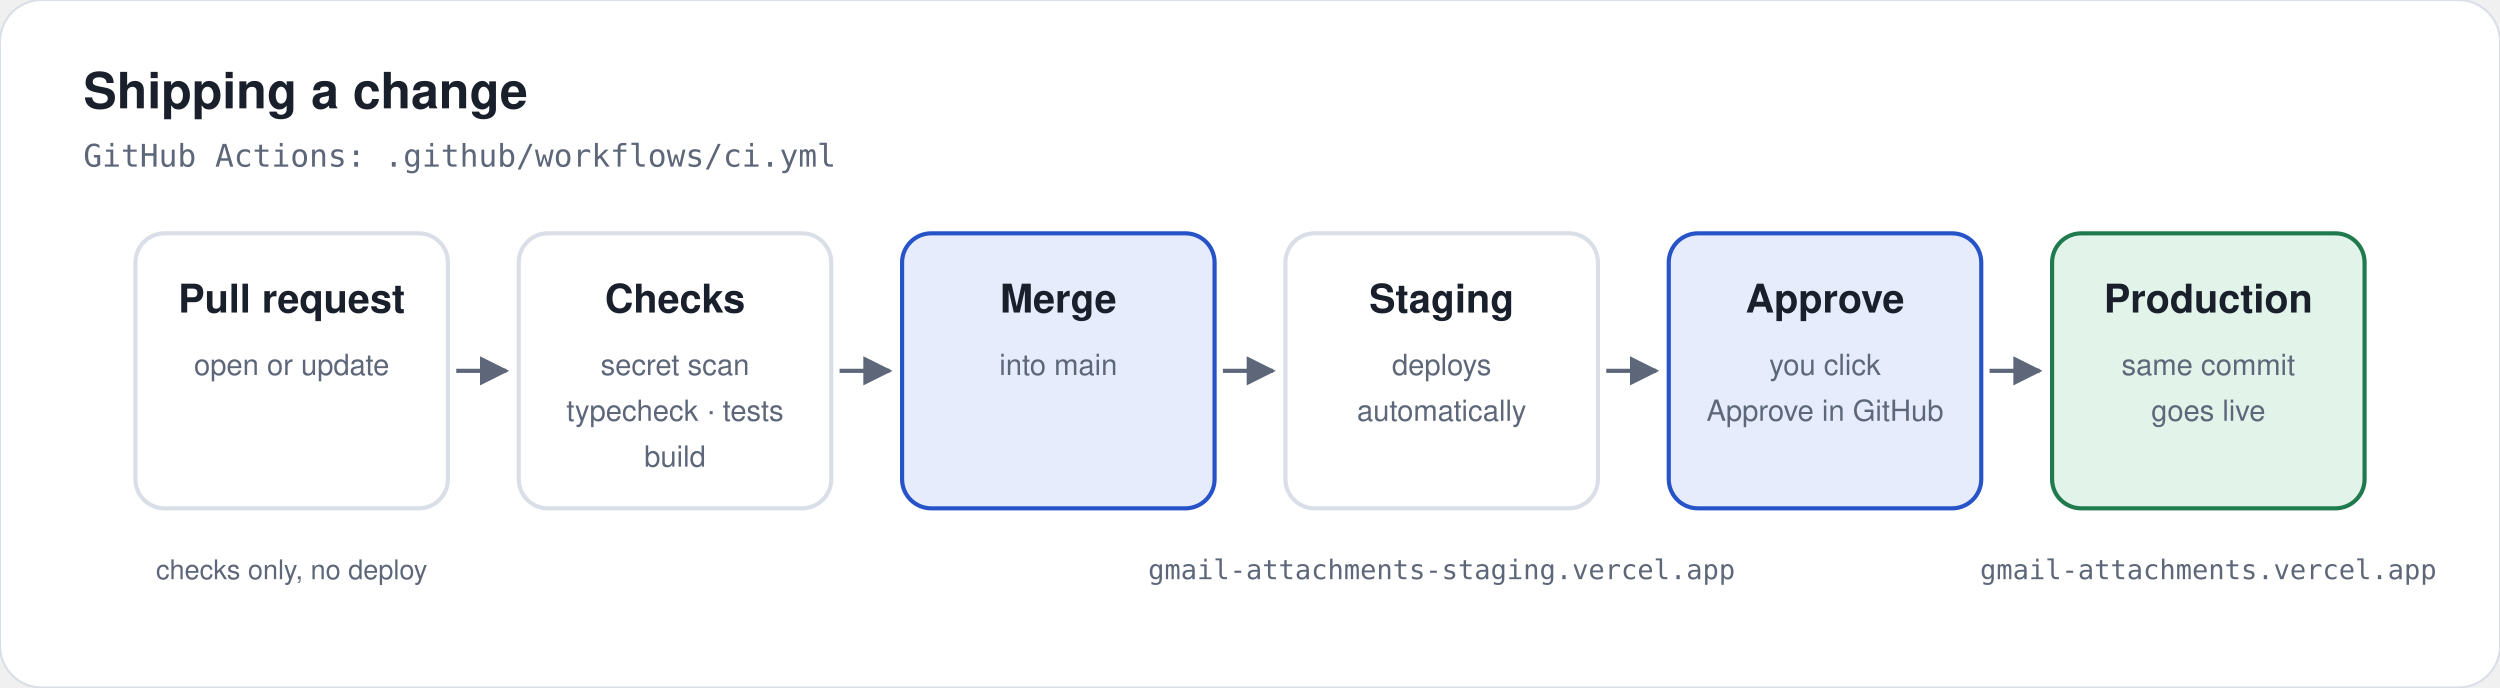
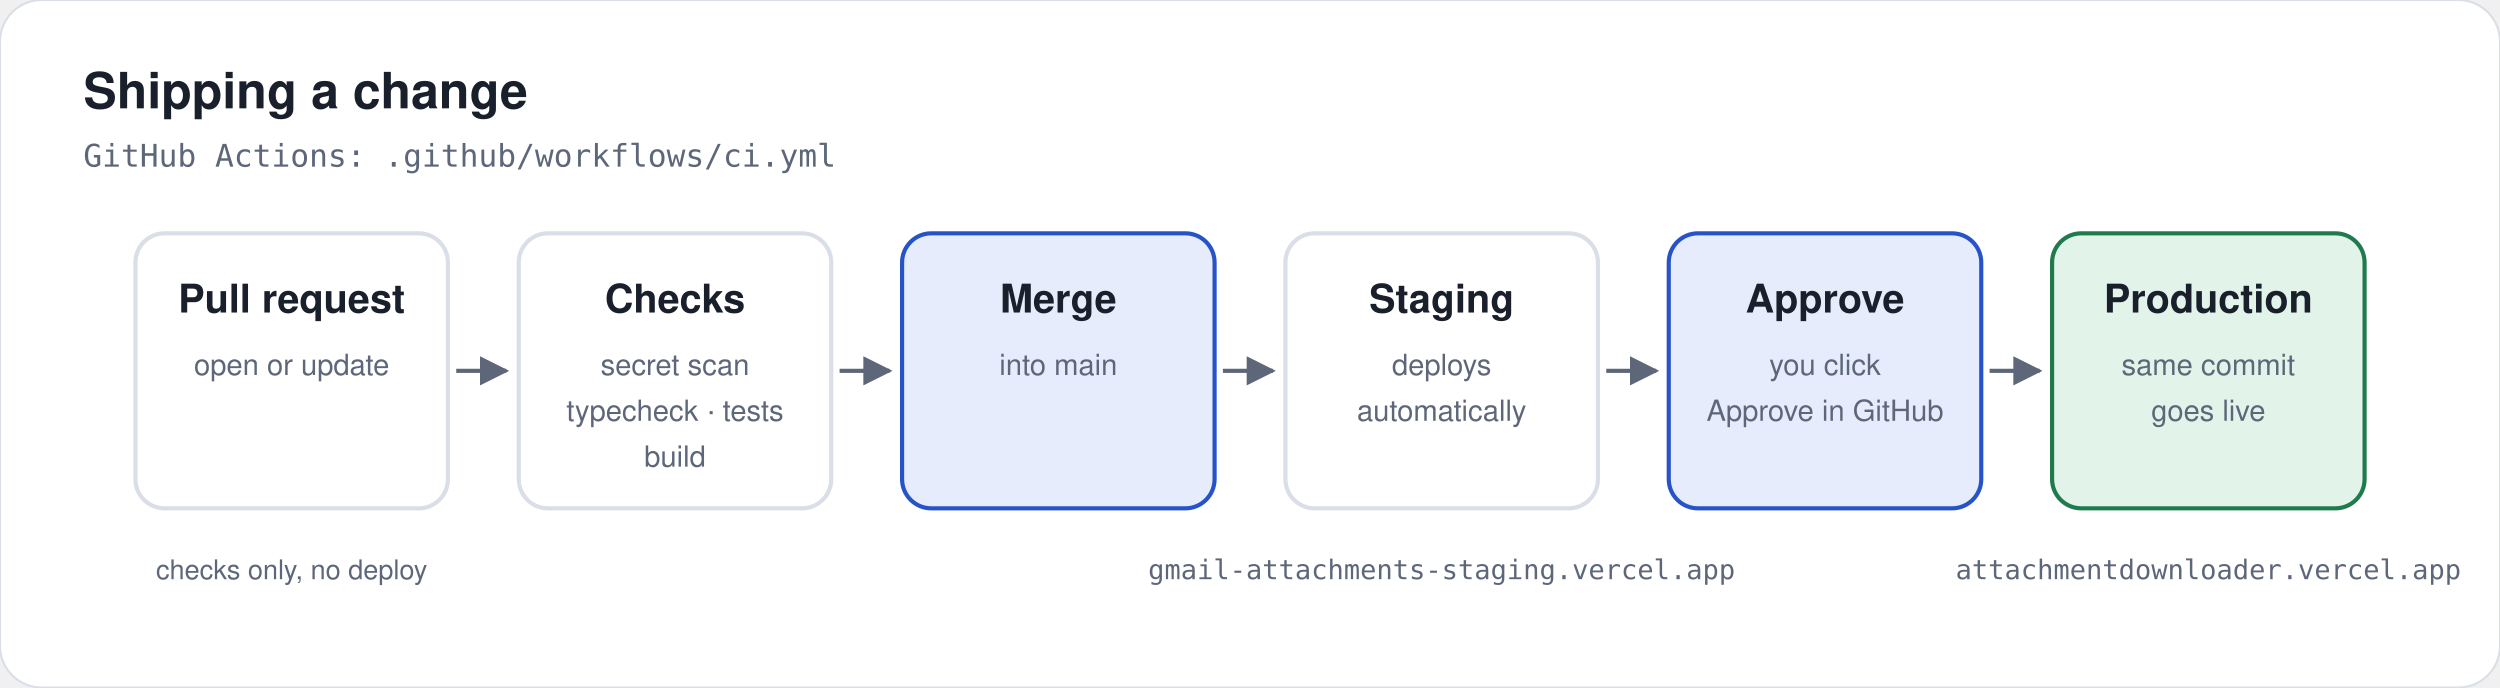
<svg xmlns="http://www.w3.org/2000/svg" width="1200" height="330" viewBox="0 0 1200 330">
  <defs>
    <marker id="a" viewBox="0 0 10 10" refX="9" refY="5" markerWidth="7" markerHeight="7" orient="auto-start-reverse">
      <path d="M0,0 L10,5 L0,10 z" fill="#5d6779" />
    </marker>
  </defs>
  <rect width="1200" height="330" rx="20" fill="#ffffff" stroke="#d9dee7" />
  <text x="40" y="52" font-family="-apple-system, 'Segoe UI', Helvetica, Arial, sans-serif" font-size="24" font-weight="800" fill="#19202c" text-anchor="start">Shipping a change</text>
  <text x="40" y="80" font-family="ui-monospace, SFMono-Regular, Menlo, Consolas, monospace" font-size="15" font-weight="400" fill="#5d6779" text-anchor="start">GitHub Actions: .github/workflows/ci.yml</text>
  <rect x="65.0" y="112" width="150" height="132" rx="14" fill="#ffffff" stroke="#d9dee7" stroke-width="2" />
  <text x="140.0" y="150" font-family="-apple-system, 'Segoe UI', Helvetica, Arial, sans-serif" font-size="19" font-weight="800" fill="#19202c" text-anchor="middle">Pull request</text>
  <text x="140.0" y="180" font-family="-apple-system, 'Segoe UI', Helvetica, Arial, sans-serif" font-size="14" font-weight="400" fill="#5d6779" text-anchor="middle">open or update</text>
  <path d="M219.0,178.0 L243.0,178.0" stroke="#5d6779" stroke-width="2" marker-end="url(#a)" />
  <rect x="249.0" y="112" width="150" height="132" rx="14" fill="#ffffff" stroke="#d9dee7" stroke-width="2" />
  <text x="324.0" y="150" font-family="-apple-system, 'Segoe UI', Helvetica, Arial, sans-serif" font-size="19" font-weight="800" fill="#19202c" text-anchor="middle">Checks</text>
  <text x="324.0" y="180" font-family="-apple-system, 'Segoe UI', Helvetica, Arial, sans-serif" font-size="14" font-weight="400" fill="#5d6779" text-anchor="middle">secret scan</text>
  <text x="324.0" y="202" font-family="-apple-system, 'Segoe UI', Helvetica, Arial, sans-serif" font-size="14" font-weight="400" fill="#5d6779" text-anchor="middle">typecheck · tests</text>
  <text x="324.0" y="224" font-family="-apple-system, 'Segoe UI', Helvetica, Arial, sans-serif" font-size="14" font-weight="400" fill="#5d6779" text-anchor="middle">build</text>
  <path d="M403.0,178.0 L427.0,178.0" stroke="#5d6779" stroke-width="2" marker-end="url(#a)" />
  <rect x="433.0" y="112" width="150" height="132" rx="14" fill="#e6ecfb" stroke="#2753c9" stroke-width="2" />
  <text x="508.0" y="150" font-family="-apple-system, 'Segoe UI', Helvetica, Arial, sans-serif" font-size="19" font-weight="800" fill="#19202c" text-anchor="middle">Merge</text>
  <text x="508.0" y="180" font-family="-apple-system, 'Segoe UI', Helvetica, Arial, sans-serif" font-size="14" font-weight="400" fill="#5d6779" text-anchor="middle">into main</text>
  <path d="M587.0,178.0 L611.0,178.0" stroke="#5d6779" stroke-width="2" marker-end="url(#a)" />
  <rect x="617.0" y="112" width="150" height="132" rx="14" fill="#ffffff" stroke="#d9dee7" stroke-width="2" />
  <text x="692.0" y="150" font-family="-apple-system, 'Segoe UI', Helvetica, Arial, sans-serif" font-size="19" font-weight="800" fill="#19202c" text-anchor="middle">Staging</text>
  <text x="692.0" y="180" font-family="-apple-system, 'Segoe UI', Helvetica, Arial, sans-serif" font-size="14" font-weight="400" fill="#5d6779" text-anchor="middle">deploys</text>
  <text x="692.0" y="202" font-family="-apple-system, 'Segoe UI', Helvetica, Arial, sans-serif" font-size="14" font-weight="400" fill="#5d6779" text-anchor="middle">automatically</text>
  <path d="M771.0,178.0 L795.0,178.0" stroke="#5d6779" stroke-width="2" marker-end="url(#a)" />
  <rect x="801.0" y="112" width="150" height="132" rx="14" fill="#e6ecfb" stroke="#2753c9" stroke-width="2" />
  <text x="876.0" y="150" font-family="-apple-system, 'Segoe UI', Helvetica, Arial, sans-serif" font-size="19" font-weight="800" fill="#19202c" text-anchor="middle">Approve</text>
  <text x="876.0" y="180" font-family="-apple-system, 'Segoe UI', Helvetica, Arial, sans-serif" font-size="14" font-weight="400" fill="#5d6779" text-anchor="middle">you click</text>
  <text x="876.0" y="202" font-family="-apple-system, 'Segoe UI', Helvetica, Arial, sans-serif" font-size="14" font-weight="400" fill="#5d6779" text-anchor="middle">Approve in GitHub</text>
  <path d="M955.0,178.0 L979.0,178.0" stroke="#5d6779" stroke-width="2" marker-end="url(#a)" />
  <rect x="985.0" y="112" width="150" height="132" rx="14" fill="#e2f3ea" stroke="#1f7a4d" stroke-width="2" />
  <text x="1060.0" y="150" font-family="-apple-system, 'Segoe UI', Helvetica, Arial, sans-serif" font-size="19" font-weight="800" fill="#19202c" text-anchor="middle">Production</text>
  <text x="1060.0" y="180" font-family="-apple-system, 'Segoe UI', Helvetica, Arial, sans-serif" font-size="14" font-weight="400" fill="#5d6779" text-anchor="middle">same commit</text>
  <text x="1060.0" y="202" font-family="-apple-system, 'Segoe UI', Helvetica, Arial, sans-serif" font-size="14" font-weight="400" fill="#5d6779" text-anchor="middle">goes live</text>
  <text x="692.0" y="278" font-family="ui-monospace, SFMono-Regular, Menlo, Consolas, monospace" font-size="13" font-weight="400" fill="#5d6779" text-anchor="middle">gmail-attachments-staging.vercel.app</text>
-   <text x="1060.0" y="278" font-family="ui-monospace, SFMono-Regular, Menlo, Consolas, monospace" font-size="13" font-weight="400" fill="#5d6779" text-anchor="middle">gmail-attachments.vercel.app</text>
+   <text x="1060.0" y="278" font-family="ui-monospace, SFMono-Regular, Menlo, Consolas, monospace" font-size="13" font-weight="400" fill="#5d6779" text-anchor="middle">attachmentdownloader.vercel.app</text>
  <text x="140.0" y="278" font-family="-apple-system, 'Segoe UI', Helvetica, Arial, sans-serif" font-size="13" font-weight="400" fill="#5d6779" text-anchor="middle">checks only, no deploy</text>
</svg>
